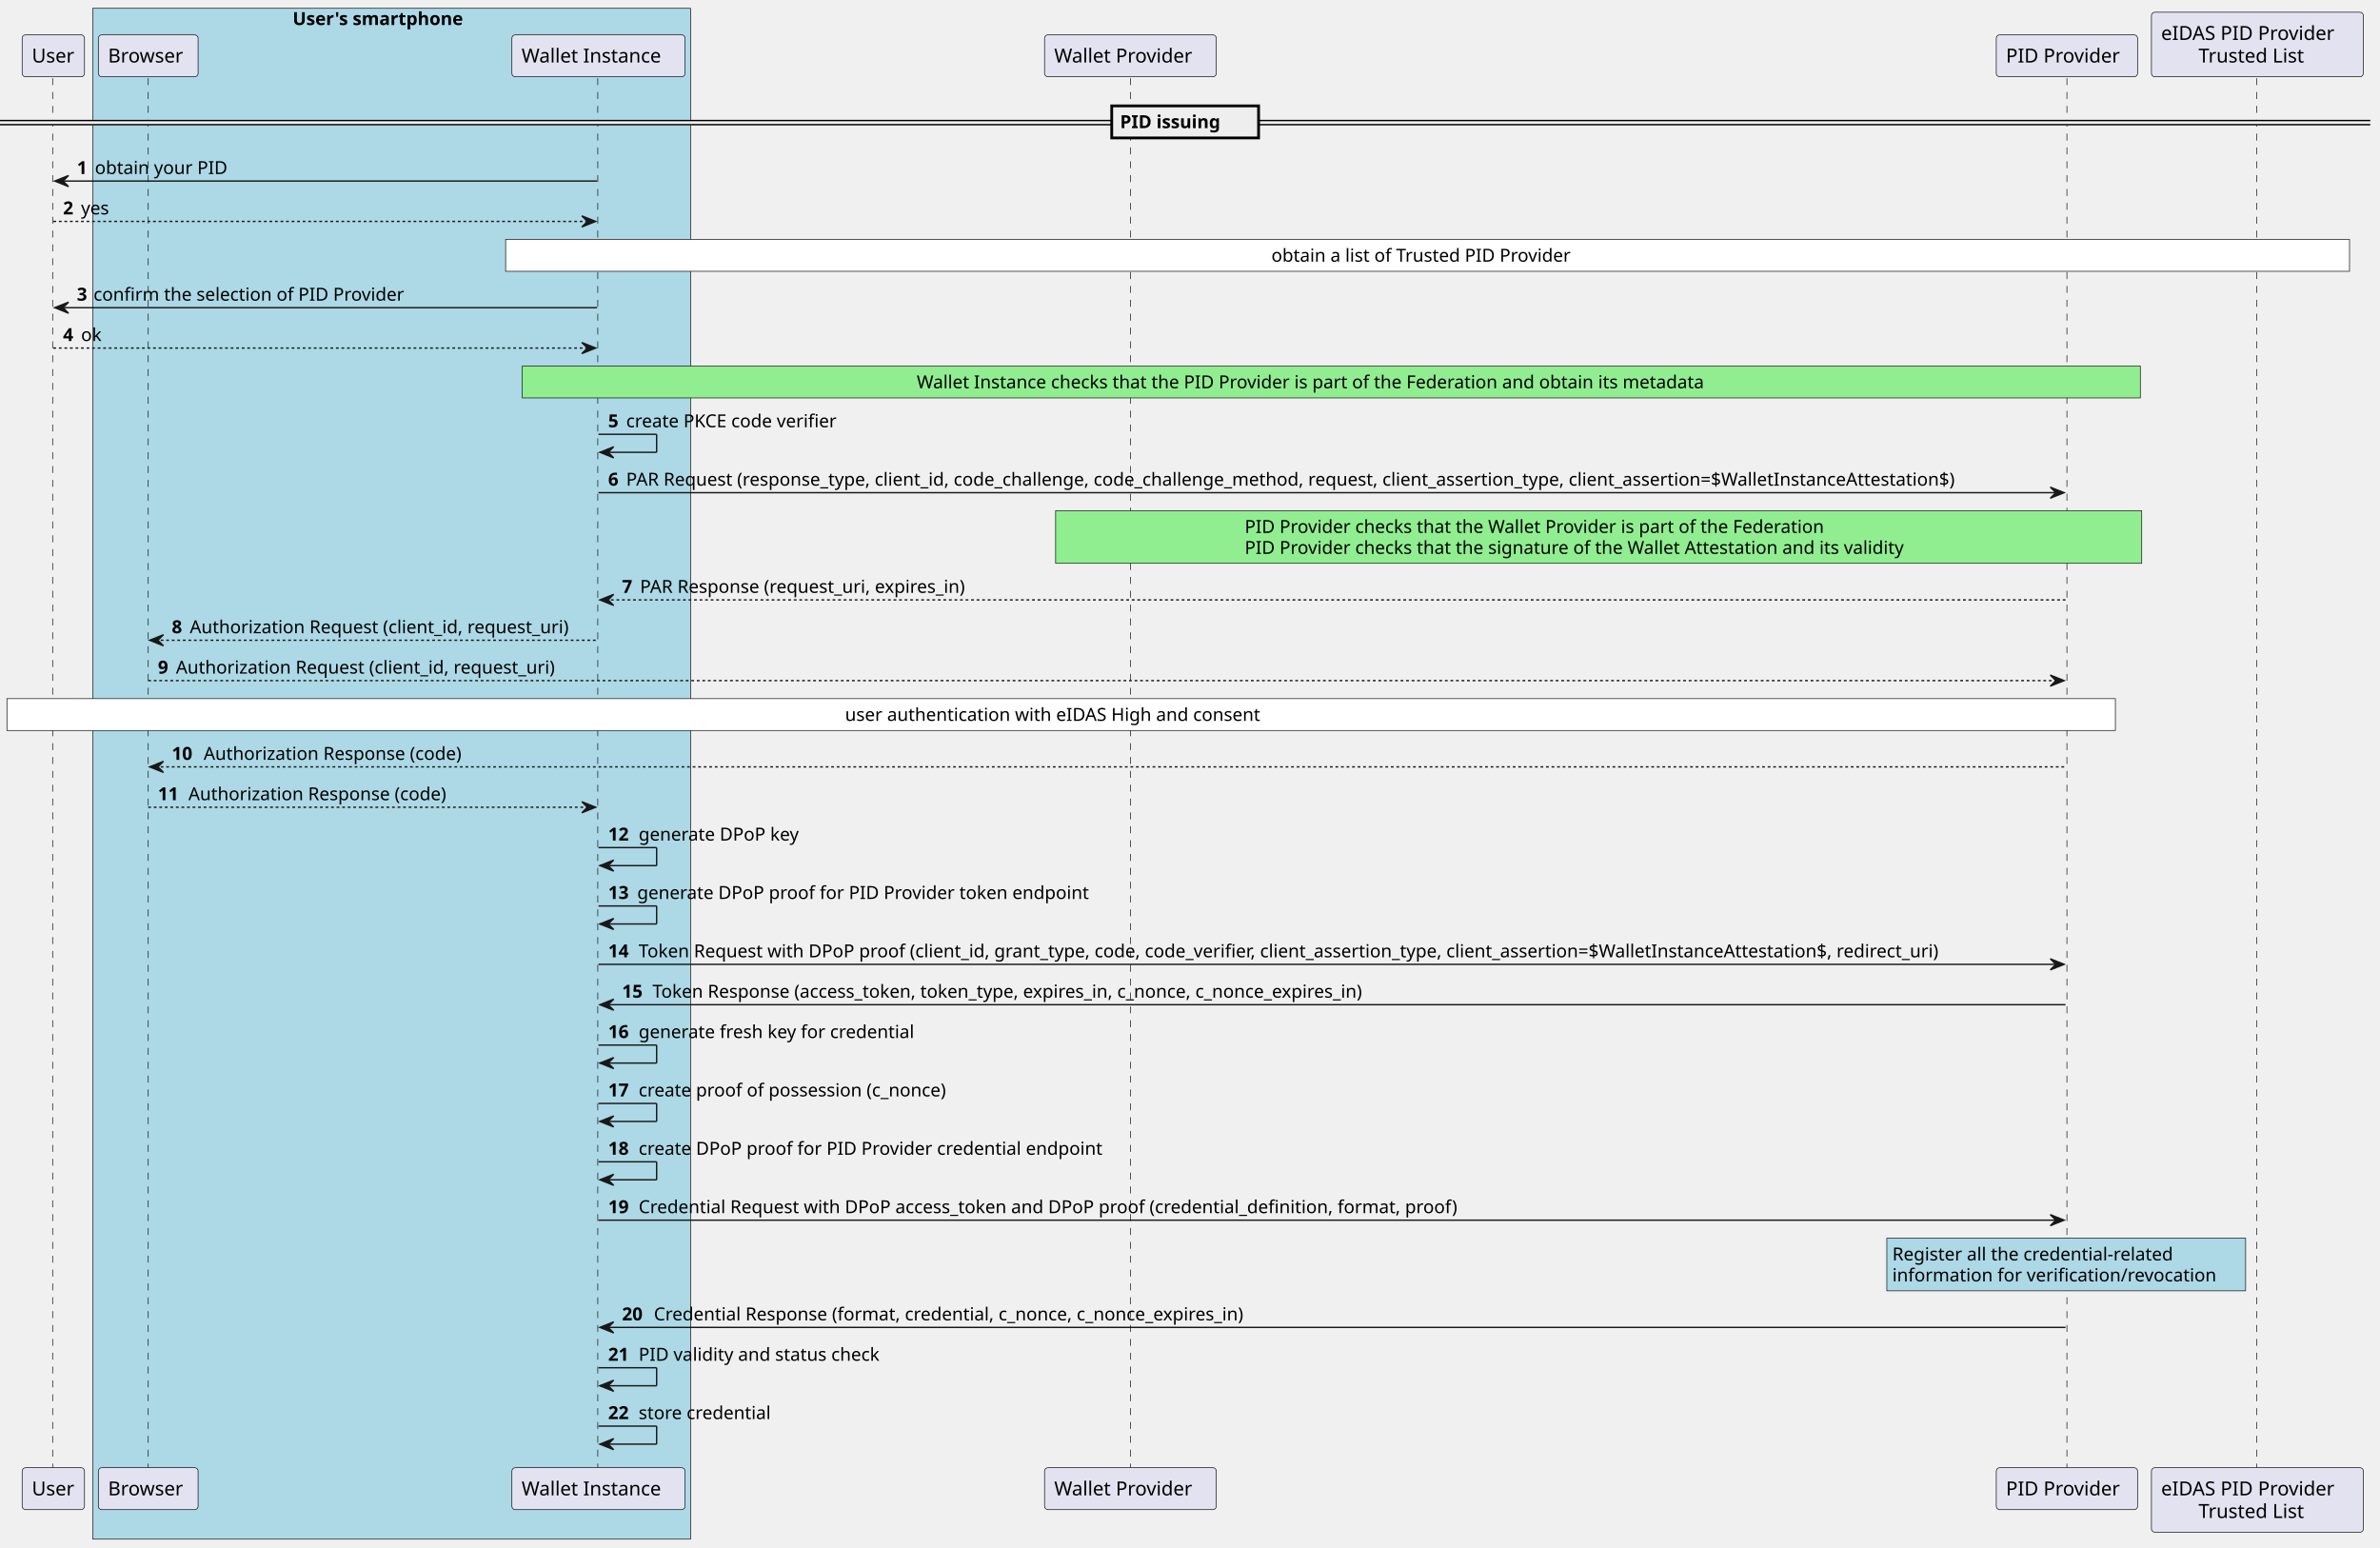
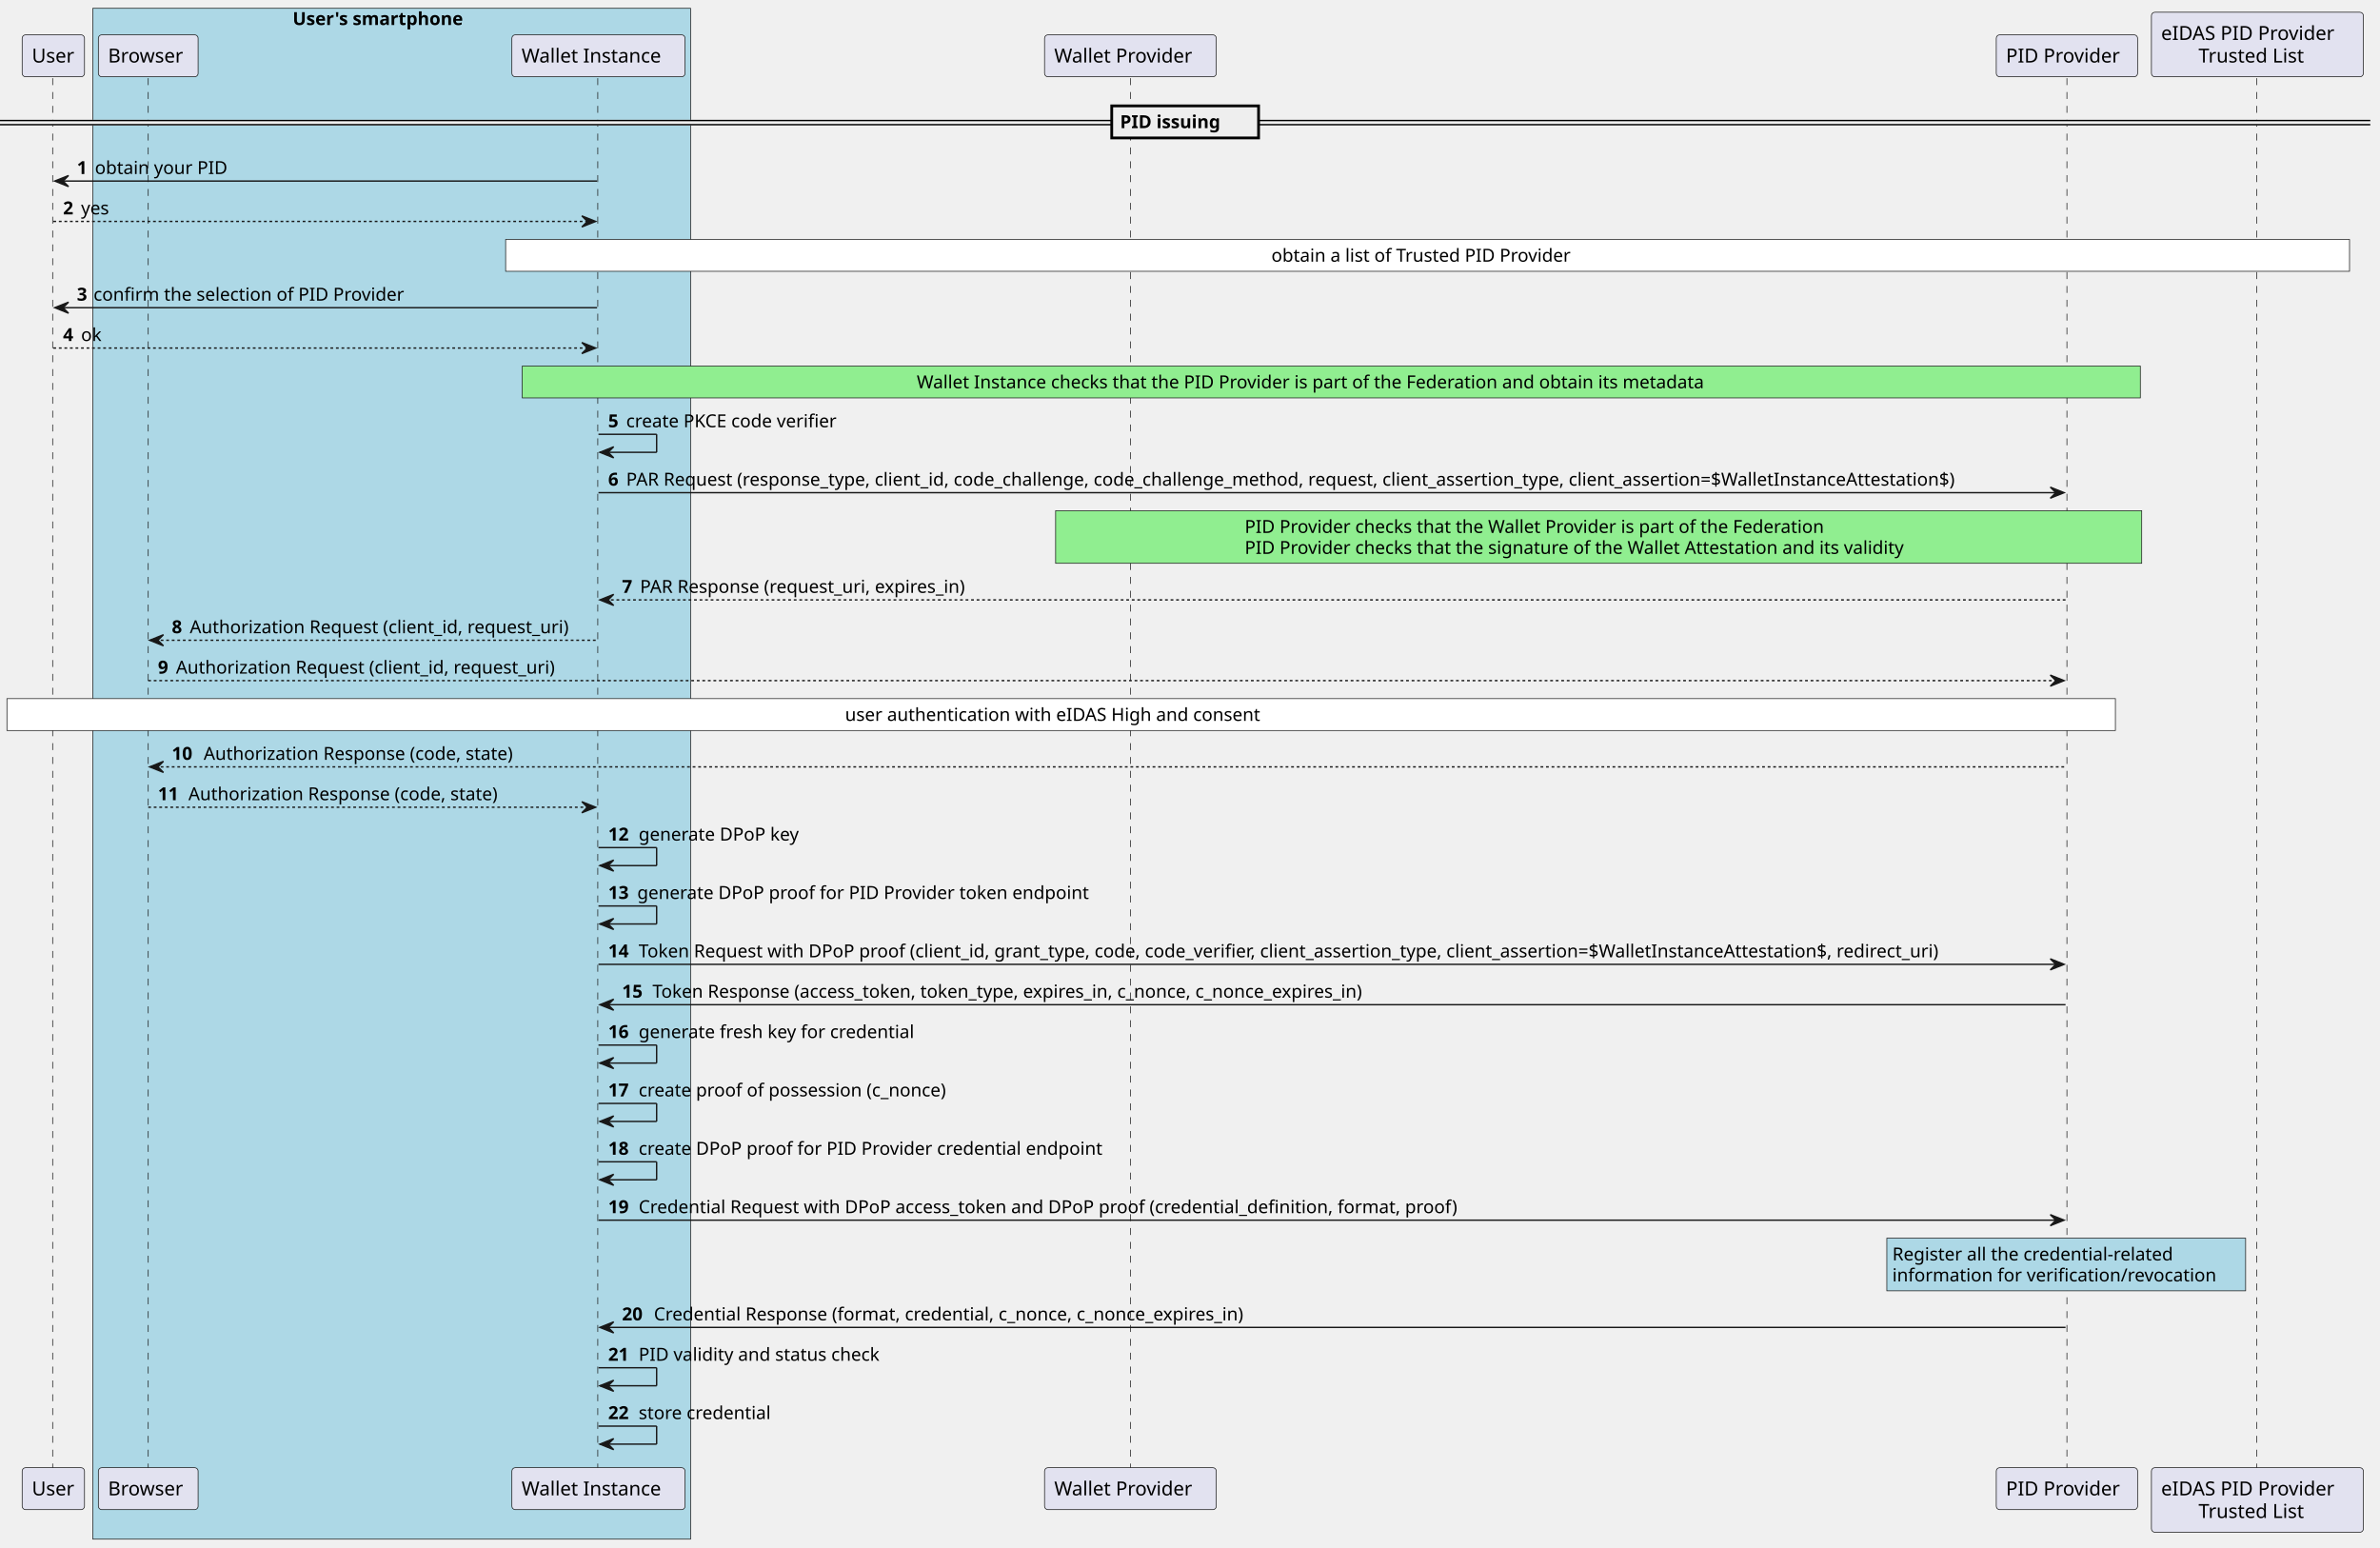
<svg xmlns="http://www.w3.org/2000/svg" contentStyleType="text/css" height="1117px" preserveAspectRatio="none" style="width:1718px;height:1117px;background:#FFFFFF;" version="1.1" viewBox="0 0 1718 1117" width="1718px" zoomAndPan="magnify">
  <defs />
  <g>
    <rect fill="#ADD8E6" height="1105.008" style="stroke:#181818;stroke-width:0.5;" width="431.5" x="67" y="6" />
    <text fill="#000000" font-family="sans-serif" font-size="13" font-weight="bold" lengthAdjust="spacing" textLength="143" x="211.25" y="18.067">User's smartphone</text>
    <line style="stroke:#181818;stroke-width:0.5;stroke-dasharray:5.0,5.0;" x1="38" x2="38" y1="56.43" y2="1060.414" />
    <line style="stroke:#181818;stroke-width:0.5;stroke-dasharray:5.0,5.0;" x1="107" x2="107" y1="56.43" y2="1060.414" />
    <line style="stroke:#181818;stroke-width:0.5;stroke-dasharray:5.0,5.0;" x1="431.5" x2="431.5" y1="56.43" y2="1060.414" />
    <line style="stroke:#181818;stroke-width:0.5;stroke-dasharray:5.0,5.0;" x1="816" x2="816" y1="56.43" y2="1060.414" />
    <line style="stroke:#181818;stroke-width:0.5;stroke-dasharray:5.0,5.0;" x1="1492" x2="1492" y1="56.43" y2="1060.414" />
    <line style="stroke:#181818;stroke-width:0.5;stroke-dasharray:5.0,5.0;" x1="1629" x2="1629" y1="56.43" y2="1060.414" />
    <rect fill="#E2E2F0" height="30.297" rx="2.5" ry="2.5" style="stroke:#181818;stroke-width:0.5;" width="45" x="16" y="25.133" />
    <text fill="#000000" font-family="sans-serif" font-size="14" lengthAdjust="spacing" textLength="31" x="23" y="45.128">User</text>
    <rect fill="#E2E2F0" height="30.297" rx="2.5" ry="2.5" style="stroke:#181818;stroke-width:0.5;" width="45" x="16" y="1059.414" />
    <text fill="#000000" font-family="sans-serif" font-size="14" lengthAdjust="spacing" textLength="31" x="23" y="1079.409">User</text>
    <rect fill="#E2E2F0" height="30.297" rx="2.5" ry="2.5" style="stroke:#181818;stroke-width:0.5;" width="72" x="71" y="25.133" />
    <text fill="#000000" font-family="sans-serif" font-size="14" lengthAdjust="spacing" textLength="58" x="78" y="45.128">Browser</text>
    <rect fill="#E2E2F0" height="30.297" rx="2.5" ry="2.5" style="stroke:#181818;stroke-width:0.5;" width="72" x="71" y="1059.414" />
    <text fill="#000000" font-family="sans-serif" font-size="14" lengthAdjust="spacing" textLength="58" x="78" y="1079.409">Browser</text>
    <rect fill="#E2E2F0" height="30.297" rx="2.5" ry="2.5" style="stroke:#181818;stroke-width:0.5;" width="125" x="369.5" y="25.133" />
    <text fill="#000000" font-family="sans-serif" font-size="14" lengthAdjust="spacing" textLength="111" x="376.5" y="45.128">Wallet Instance</text>
    <rect fill="#E2E2F0" height="30.297" rx="2.5" ry="2.5" style="stroke:#181818;stroke-width:0.5;" width="125" x="369.5" y="1059.414" />
    <text fill="#000000" font-family="sans-serif" font-size="14" lengthAdjust="spacing" textLength="111" x="376.5" y="1079.409">Wallet Instance</text>
    <rect fill="#E2E2F0" height="30.297" rx="2.5" ry="2.5" style="stroke:#181818;stroke-width:0.5;" width="124" x="754" y="25.133" />
    <text fill="#000000" font-family="sans-serif" font-size="14" lengthAdjust="spacing" textLength="110" x="761" y="45.128">Wallet Provider</text>
    <rect fill="#E2E2F0" height="30.297" rx="2.5" ry="2.5" style="stroke:#181818;stroke-width:0.5;" width="124" x="754" y="1059.414" />
    <text fill="#000000" font-family="sans-serif" font-size="14" lengthAdjust="spacing" textLength="110" x="761" y="1079.409">Wallet Provider</text>
    <rect fill="#E2E2F0" height="30.297" rx="2.5" ry="2.5" style="stroke:#181818;stroke-width:0.5;" width="102" x="1441" y="25.133" />
    <text fill="#000000" font-family="sans-serif" font-size="14" lengthAdjust="spacing" textLength="88" x="1448" y="45.128">PID Provider</text>
    <rect fill="#E2E2F0" height="30.297" rx="2.5" ry="2.5" style="stroke:#181818;stroke-width:0.5;" width="102" x="1441" y="1059.414" />
    <text fill="#000000" font-family="sans-serif" font-size="14" lengthAdjust="spacing" textLength="88" x="1448" y="1079.409">PID Provider</text>
    <rect fill="#E2E2F0" height="46.594" rx="2.5" ry="2.5" style="stroke:#181818;stroke-width:0.5;" width="153" x="1553" y="8.836" />
    <text fill="#000000" font-family="sans-serif" font-size="14" lengthAdjust="spacing" textLength="135" x="1560" y="28.831">eIDAS PID Provider</text>
    <text fill="#000000" font-family="sans-serif" font-size="14" lengthAdjust="spacing" textLength="85" x="1587" y="45.128">Trusted List</text>
    <rect fill="#E2E2F0" height="46.594" rx="2.5" ry="2.5" style="stroke:#181818;stroke-width:0.5;" width="153" x="1553" y="1059.414" />
    <text fill="#000000" font-family="sans-serif" font-size="14" lengthAdjust="spacing" textLength="135" x="1560" y="1079.409">eIDAS PID Provider</text>
    <text fill="#000000" font-family="sans-serif" font-size="14" lengthAdjust="spacing" textLength="85" x="1587" y="1095.706">Trusted List</text>
    <rect fill="#EEEEEE" height="3" style="stroke:#EEEEEE;stroke-width:1.0;" width="1711" x="0" y="86.996" />
    <line style="stroke:#000000;stroke-width:1.0;" x1="0" x2="1711" y1="86.996" y2="86.996" />
    <line style="stroke:#000000;stroke-width:1.0;" x1="0" x2="1711" y1="89.996" y2="89.996" />
    <rect fill="#EEEEEE" height="23.133" style="stroke:#000000;stroke-width:2.0;" width="106" x="802.5" y="76.43" />
    <text fill="#000000" font-family="sans-serif" font-size="13" font-weight="bold" lengthAdjust="spacing" textLength="82" x="808.5" y="92.497">PID issuing</text>
    <polygon fill="#181818" points="49.5,126.695,39.5,130.695,49.5,134.695,45.5,130.695" style="stroke:#181818;stroke-width:1.0;" />
    <line style="stroke:#181818;stroke-width:1.0;" x1="43.5" x2="431" y1="130.695" y2="130.695" />
    <text fill="#000000" font-family="sans-serif" font-size="13" font-weight="bold" lengthAdjust="spacing" textLength="9" x="55.5" y="125.629">1</text>
    <text fill="#000000" font-family="sans-serif" font-size="13" lengthAdjust="spacing" textLength="98" x="68.5" y="125.629">obtain your PID</text>
    <polygon fill="#181818" points="420,155.828,430,159.828,420,163.828,424,159.828" style="stroke:#181818;stroke-width:1.0;" />
    <line style="stroke:#181818;stroke-width:1.0;stroke-dasharray:2.0,2.0;" x1="38.5" x2="426" y1="159.828" y2="159.828" />
    <text fill="#000000" font-family="sans-serif" font-size="13" font-weight="bold" lengthAdjust="spacing" textLength="9" x="45.5" y="154.762">2</text>
    <text fill="#000000" font-family="sans-serif" font-size="13" lengthAdjust="spacing" textLength="23" x="58.5" y="154.762">yes</text>
    <rect fill="#FFFFFF" height="23" style="stroke:#181818;stroke-width:0.5;" width="1331" x="365" y="172.828" />
    <text fill="#000000" font-family="sans-serif" font-size="13" lengthAdjust="spacing" textLength="226" x="917.75" y="188.895">obtain a list of Trusted PID Provider</text>
    <polygon fill="#181818" points="49.5,218.094,39.5,222.094,49.5,226.094,45.5,222.094" style="stroke:#181818;stroke-width:1.0;" />
    <line style="stroke:#181818;stroke-width:1.0;" x1="43.5" x2="431" y1="222.094" y2="222.094" />
    <text fill="#000000" font-family="sans-serif" font-size="13" font-weight="bold" lengthAdjust="spacing" textLength="8" x="55.5" y="217.028">3</text>
    <text fill="#000000" font-family="sans-serif" font-size="13" lengthAdjust="spacing" textLength="234" x="67.5" y="217.028">confirm the selection of PID Provider</text>
    <polygon fill="#181818" points="420,247.227,430,251.227,420,255.227,424,251.227" style="stroke:#181818;stroke-width:1.0;" />
    <line style="stroke:#181818;stroke-width:1.0;stroke-dasharray:2.0,2.0;" x1="38.5" x2="426" y1="251.227" y2="251.227" />
    <text fill="#000000" font-family="sans-serif" font-size="13" font-weight="bold" lengthAdjust="spacing" textLength="9" x="45.5" y="246.161">4</text>
    <text fill="#000000" font-family="sans-serif" font-size="13" lengthAdjust="spacing" textLength="15" x="58.5" y="246.161">ok</text>
    <rect fill="#90EE90" height="23" style="stroke:#181818;stroke-width:0.5;" width="1168" x="377" y="264.227" />
    <text fill="#000000" font-family="sans-serif" font-size="13" lengthAdjust="spacing" textLength="599" x="661.75" y="280.293">Wallet Instance checks that the PID Provider is part of the Federation and obtain its metadata</text>
    <line style="stroke:#181818;stroke-width:1.0;" x1="432" x2="474" y1="313.492" y2="313.492" />
    <line style="stroke:#181818;stroke-width:1.0;" x1="474" x2="474" y1="313.492" y2="326.492" />
    <line style="stroke:#181818;stroke-width:1.0;" x1="433" x2="474" y1="326.492" y2="326.492" />
    <polygon fill="#181818" points="443,322.492,433,326.492,443,330.492,439,326.492" style="stroke:#181818;stroke-width:1.0;" />
    <text fill="#000000" font-family="sans-serif" font-size="13" font-weight="bold" lengthAdjust="spacing" textLength="9" x="439" y="308.426">5</text>
    <text fill="#000000" font-family="sans-serif" font-size="13" lengthAdjust="spacing" textLength="162" x="452" y="308.426">create PKCE code verifier</text>
    <polygon fill="#181818" points="1480,351.625,1490,355.625,1480,359.625,1484,355.625" style="stroke:#181818;stroke-width:1.0;" />
    <line style="stroke:#181818;stroke-width:1.0;" x1="432" x2="1486" y1="355.625" y2="355.625" />
    <text fill="#000000" font-family="sans-serif" font-size="13" font-weight="bold" lengthAdjust="spacing" textLength="9" x="439" y="350.559">6</text>
    <text fill="#000000" font-family="sans-serif" font-size="13" lengthAdjust="spacing" textLength="1023" x="452" y="350.559">PAR Request (response_type, client_id, code_challenge, code_challenge_method, request, client_assertion_type, client_assertion=$WalletInstanceAttestation$)</text>
    <rect fill="#90EE90" height="38" style="stroke:#181818;stroke-width:0.5;" width="784" x="762" y="368.625" />
    <text fill="#000000" font-family="sans-serif" font-size="13" lengthAdjust="spacing" textLength="440" x="898.5" y="384.692">PID Provider checks that the Wallet Provider is part of the Federation</text>
    <text fill="#000000" font-family="sans-serif" font-size="13" lengthAdjust="spacing" textLength="507" x="898.5" y="399.825">PID Provider checks that the signature of the Wallet Attestation  and its validity</text>
    <polygon fill="#181818" points="443,429.023,433,433.023,443,437.023,439,433.023" style="stroke:#181818;stroke-width:1.0;" />
    <line style="stroke:#181818;stroke-width:1.0;stroke-dasharray:2.0,2.0;" x1="437" x2="1491" y1="433.023" y2="433.023" />
    <text fill="#000000" font-family="sans-serif" font-size="13" font-weight="bold" lengthAdjust="spacing" textLength="9" x="449" y="427.957">7</text>
    <text fill="#000000" font-family="sans-serif" font-size="13" lengthAdjust="spacing" textLength="252" x="462" y="427.957">PAR Response (request_uri, expires_in)</text>
    <polygon fill="#181818" points="118,458.156,108,462.156,118,466.156,114,462.156" style="stroke:#181818;stroke-width:1.0;" />
    <line style="stroke:#181818;stroke-width:1.0;stroke-dasharray:2.0,2.0;" x1="112" x2="431" y1="462.156" y2="462.156" />
    <text fill="#000000" font-family="sans-serif" font-size="13" font-weight="bold" lengthAdjust="spacing" textLength="9" x="124" y="457.09">8</text>
    <text fill="#000000" font-family="sans-serif" font-size="13" lengthAdjust="spacing" textLength="288" x="137" y="457.09">Authorization Request (client_id, request_uri)</text>
    <polygon fill="#181818" points="1480,487.289,1490,491.289,1480,495.289,1484,491.289" style="stroke:#181818;stroke-width:1.0;" />
    <line style="stroke:#181818;stroke-width:1.0;stroke-dasharray:2.0,2.0;" x1="107" x2="1486" y1="491.289" y2="491.289" />
    <text fill="#000000" font-family="sans-serif" font-size="13" font-weight="bold" lengthAdjust="spacing" textLength="9" x="114" y="486.223">9</text>
    <text fill="#000000" font-family="sans-serif" font-size="13" lengthAdjust="spacing" textLength="288" x="127" y="486.223">Authorization Request (client_id, request_uri)</text>
    <rect fill="#FFFFFF" height="23" style="stroke:#181818;stroke-width:0.5;" width="1522" x="5" y="504.289" />
    <text fill="#000000" font-family="sans-serif" font-size="13" lengthAdjust="spacing" textLength="312" x="610" y="520.356">user authentication with eIDAS High and consent</text>
    <polygon fill="#181818" points="118,549.555,108,553.555,118,557.555,114,553.555" style="stroke:#181818;stroke-width:1.0;" />
    <line style="stroke:#181818;stroke-width:1.0;stroke-dasharray:2.0,2.0;" x1="112" x2="1491" y1="553.555" y2="553.555" />
    <text fill="#000000" font-family="sans-serif" font-size="13" font-weight="bold" lengthAdjust="spacing" textLength="19" x="124" y="548.489">10</text>
-     <text fill="#000000" font-family="sans-serif" font-size="13" lengthAdjust="spacing" textLength="197" x="147" y="548.489">Authorization Response (code)</text>
+     <text fill="#000000" font-family="sans-serif" font-size="13" lengthAdjust="spacing" textLength="238" x="147" y="548.489">Authorization Response (code, state)</text>
    <polygon fill="#181818" points="420,578.688,430,582.688,420,586.688,424,582.688" style="stroke:#181818;stroke-width:1.0;" />
    <line style="stroke:#181818;stroke-width:1.0;stroke-dasharray:2.0,2.0;" x1="107" x2="426" y1="582.688" y2="582.688" />
    <text fill="#000000" font-family="sans-serif" font-size="13" font-weight="bold" lengthAdjust="spacing" textLength="18" x="114" y="577.622">11</text>
-     <text fill="#000000" font-family="sans-serif" font-size="13" lengthAdjust="spacing" textLength="197" x="136" y="577.622">Authorization Response (code)</text>
+     <text fill="#000000" font-family="sans-serif" font-size="13" lengthAdjust="spacing" textLength="238" x="136" y="577.622">Authorization Response (code, state)</text>
    <line style="stroke:#181818;stroke-width:1.0;" x1="432" x2="474" y1="611.82" y2="611.82" />
    <line style="stroke:#181818;stroke-width:1.0;" x1="474" x2="474" y1="611.82" y2="624.82" />
    <line style="stroke:#181818;stroke-width:1.0;" x1="433" x2="474" y1="624.82" y2="624.82" />
    <polygon fill="#181818" points="443,620.82,433,624.82,443,628.82,439,624.82" style="stroke:#181818;stroke-width:1.0;" />
    <text fill="#000000" font-family="sans-serif" font-size="13" font-weight="bold" lengthAdjust="spacing" textLength="18" x="439" y="606.754">12</text>
    <text fill="#000000" font-family="sans-serif" font-size="13" lengthAdjust="spacing" textLength="123" x="461" y="606.754">generate DPoP key</text>
    <line style="stroke:#181818;stroke-width:1.0;" x1="432" x2="474" y1="653.953" y2="653.953" />
    <line style="stroke:#181818;stroke-width:1.0;" x1="474" x2="474" y1="653.953" y2="666.953" />
    <line style="stroke:#181818;stroke-width:1.0;" x1="433" x2="474" y1="666.953" y2="666.953" />
    <polygon fill="#181818" points="443,662.953,433,666.953,443,670.953,439,666.953" style="stroke:#181818;stroke-width:1.0;" />
    <text fill="#000000" font-family="sans-serif" font-size="13" font-weight="bold" lengthAdjust="spacing" textLength="17" x="439" y="648.887">13</text>
    <text fill="#000000" font-family="sans-serif" font-size="13" lengthAdjust="spacing" textLength="338" x="460" y="648.887">generate DPoP proof for PID Provider token endpoint</text>
    <polygon fill="#181818" points="1480,692.086,1490,696.086,1480,700.086,1484,696.086" style="stroke:#181818;stroke-width:1.0;" />
    <line style="stroke:#181818;stroke-width:1.0;" x1="432" x2="1486" y1="696.086" y2="696.086" />
    <text fill="#000000" font-family="sans-serif" font-size="13" font-weight="bold" lengthAdjust="spacing" textLength="18" x="439" y="691.02">14</text>
    <text fill="#000000" font-family="sans-serif" font-size="13" lengthAdjust="spacing" textLength="1000" x="461" y="691.02">Token Request with DPoP proof (client_id, grant_type, code, code_verifier, client_assertion_type, client_assertion=$WalletInstanceAttestation$, redirect_uri)</text>
    <polygon fill="#181818" points="443,721.219,433,725.219,443,729.219,439,725.219" style="stroke:#181818;stroke-width:1.0;" />
    <line style="stroke:#181818;stroke-width:1.0;" x1="437" x2="1491" y1="725.219" y2="725.219" />
    <text fill="#000000" font-family="sans-serif" font-size="13" font-weight="bold" lengthAdjust="spacing" textLength="18" x="449" y="720.153">15</text>
    <text fill="#000000" font-family="sans-serif" font-size="13" lengthAdjust="spacing" textLength="554" x="471" y="720.153">Token Response (access_token, token_type, expires_in, c_nonce, c_nonce_expires_in)</text>
    <line style="stroke:#181818;stroke-width:1.0;" x1="432" x2="474" y1="754.352" y2="754.352" />
    <line style="stroke:#181818;stroke-width:1.0;" x1="474" x2="474" y1="754.352" y2="767.352" />
    <line style="stroke:#181818;stroke-width:1.0;" x1="433" x2="474" y1="767.352" y2="767.352" />
    <polygon fill="#181818" points="443,763.352,433,767.352,443,771.352,439,767.352" style="stroke:#181818;stroke-width:1.0;" />
    <text fill="#000000" font-family="sans-serif" font-size="13" font-weight="bold" lengthAdjust="spacing" textLength="18" x="439" y="749.286">16</text>
    <text fill="#000000" font-family="sans-serif" font-size="13" lengthAdjust="spacing" textLength="211" x="461" y="749.286">generate fresh key for credential</text>
    <line style="stroke:#181818;stroke-width:1.0;" x1="432" x2="474" y1="796.484" y2="796.484" />
    <line style="stroke:#181818;stroke-width:1.0;" x1="474" x2="474" y1="796.484" y2="809.484" />
    <line style="stroke:#181818;stroke-width:1.0;" x1="433" x2="474" y1="809.484" y2="809.484" />
    <polygon fill="#181818" points="443,805.484,433,809.484,443,813.484,439,809.484" style="stroke:#181818;stroke-width:1.0;" />
    <text fill="#000000" font-family="sans-serif" font-size="13" font-weight="bold" lengthAdjust="spacing" textLength="18" x="439" y="791.418">17</text>
    <text fill="#000000" font-family="sans-serif" font-size="13" lengthAdjust="spacing" textLength="238" x="461" y="791.418">create proof of possession (c_nonce)</text>
    <line style="stroke:#181818;stroke-width:1.0;" x1="432" x2="474" y1="838.617" y2="838.617" />
    <line style="stroke:#181818;stroke-width:1.0;" x1="474" x2="474" y1="838.617" y2="851.617" />
    <line style="stroke:#181818;stroke-width:1.0;" x1="433" x2="474" y1="851.617" y2="851.617" />
    <polygon fill="#181818" points="443,847.617,433,851.617,443,855.617,439,851.617" style="stroke:#181818;stroke-width:1.0;" />
    <text fill="#000000" font-family="sans-serif" font-size="13" font-weight="bold" lengthAdjust="spacing" textLength="18" x="439" y="833.551">18</text>
    <text fill="#000000" font-family="sans-serif" font-size="13" lengthAdjust="spacing" textLength="348" x="461" y="833.551">create DPoP proof for PID Provider credential endpoint</text>
    <polygon fill="#181818" points="1480,876.75,1490,880.75,1480,884.75,1484,880.75" style="stroke:#181818;stroke-width:1.0;" />
    <line style="stroke:#181818;stroke-width:1.0;" x1="432" x2="1486" y1="880.75" y2="880.75" />
    <text fill="#000000" font-family="sans-serif" font-size="13" font-weight="bold" lengthAdjust="spacing" textLength="18" x="439" y="875.684">19</text>
    <text fill="#000000" font-family="sans-serif" font-size="13" lengthAdjust="spacing" textLength="623" x="461" y="875.684">Credential Request with DPoP access_token and DPoP proof (credential_definition, format, proof)</text>
    <rect fill="#ADD8E6" height="38" style="stroke:#181818;stroke-width:0.5;" width="259" x="1362" y="893.75" />
    <text fill="#000000" font-family="sans-serif" font-size="13" lengthAdjust="spacing" textLength="213" x="1366" y="909.817">Register all the credential-related</text>
    <text fill="#000000" font-family="sans-serif" font-size="13" lengthAdjust="spacing" textLength="243" x="1366" y="924.95">information for verification/revocation</text>
    <polygon fill="#181818" points="443,954.148,433,958.148,443,962.148,439,958.148" style="stroke:#181818;stroke-width:1.0;" />
    <line style="stroke:#181818;stroke-width:1.0;" x1="437" x2="1491" y1="958.148" y2="958.148" />
    <text fill="#000000" font-family="sans-serif" font-size="13" font-weight="bold" lengthAdjust="spacing" textLength="19" x="449" y="953.082">20</text>
    <text fill="#000000" font-family="sans-serif" font-size="13" lengthAdjust="spacing" textLength="455" x="472" y="953.082">Credential Response (format, credential, c_nonce, c_nonce_expires_in)</text>
    <line style="stroke:#181818;stroke-width:1.0;" x1="432" x2="474" y1="987.281" y2="987.281" />
    <line style="stroke:#181818;stroke-width:1.0;" x1="474" x2="474" y1="987.281" y2="1000.281" />
    <line style="stroke:#181818;stroke-width:1.0;" x1="433" x2="474" y1="1000.281" y2="1000.281" />
    <polygon fill="#181818" points="443,996.281,433,1000.281,443,1004.281,439,1000.281" style="stroke:#181818;stroke-width:1.0;" />
    <text fill="#000000" font-family="sans-serif" font-size="13" font-weight="bold" lengthAdjust="spacing" textLength="18" x="439" y="982.215">21</text>
    <text fill="#000000" font-family="sans-serif" font-size="13" lengthAdjust="spacing" textLength="184" x="461" y="982.215">PID validity and status check</text>
    <line style="stroke:#181818;stroke-width:1.0;" x1="432" x2="474" y1="1029.414" y2="1029.414" />
    <line style="stroke:#181818;stroke-width:1.0;" x1="474" x2="474" y1="1029.414" y2="1042.414" />
    <line style="stroke:#181818;stroke-width:1.0;" x1="433" x2="474" y1="1042.414" y2="1042.414" />
    <polygon fill="#181818" points="443,1038.414,433,1042.414,443,1046.414,439,1042.414" style="stroke:#181818;stroke-width:1.0;" />
    <text fill="#000000" font-family="sans-serif" font-size="13" font-weight="bold" lengthAdjust="spacing" textLength="18" x="439" y="1024.348">22</text>
    <text fill="#000000" font-family="sans-serif" font-size="13" lengthAdjust="spacing" textLength="100" x="461" y="1024.348">store credential</text>
  </g>
</svg>
